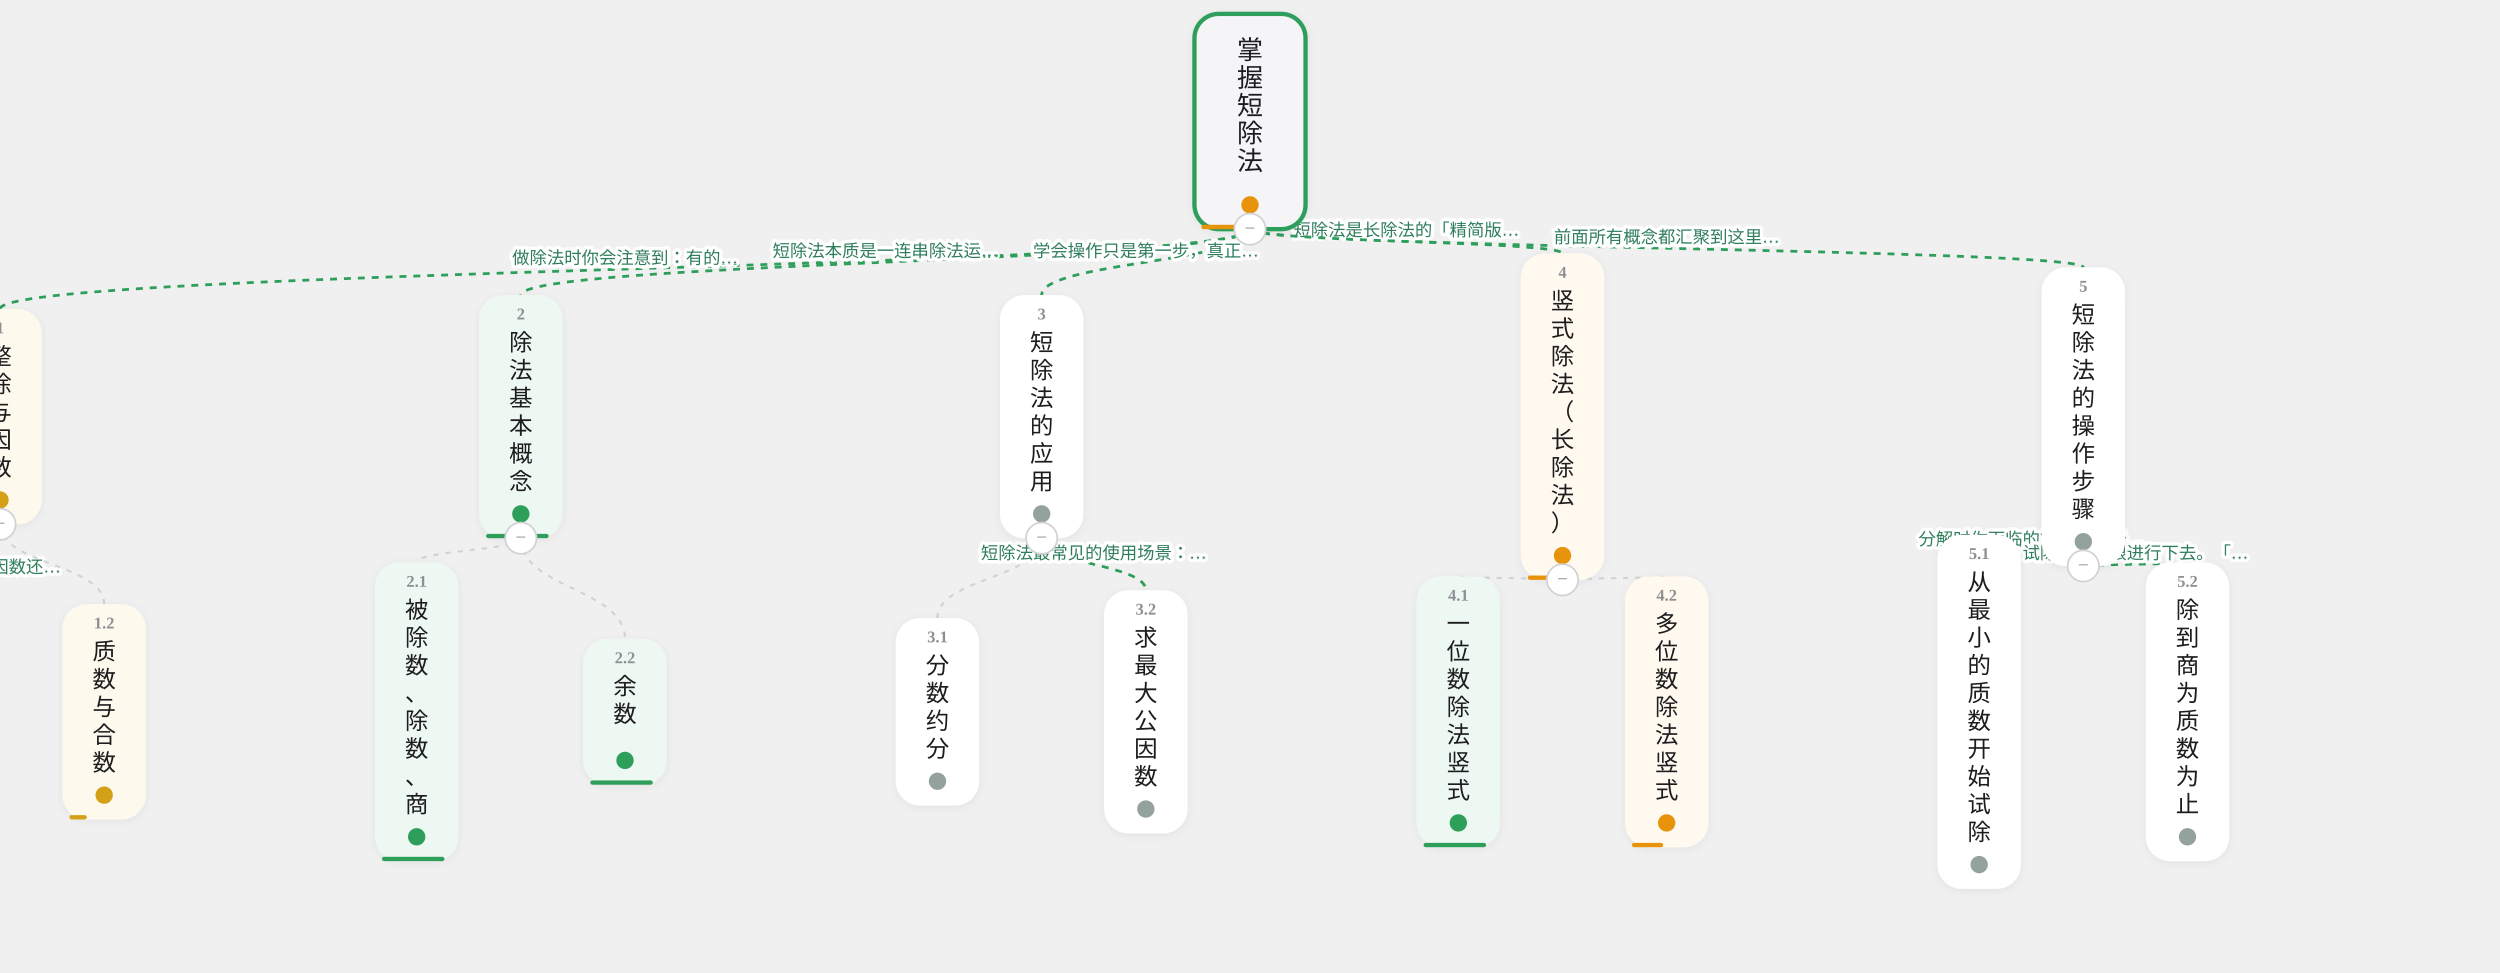
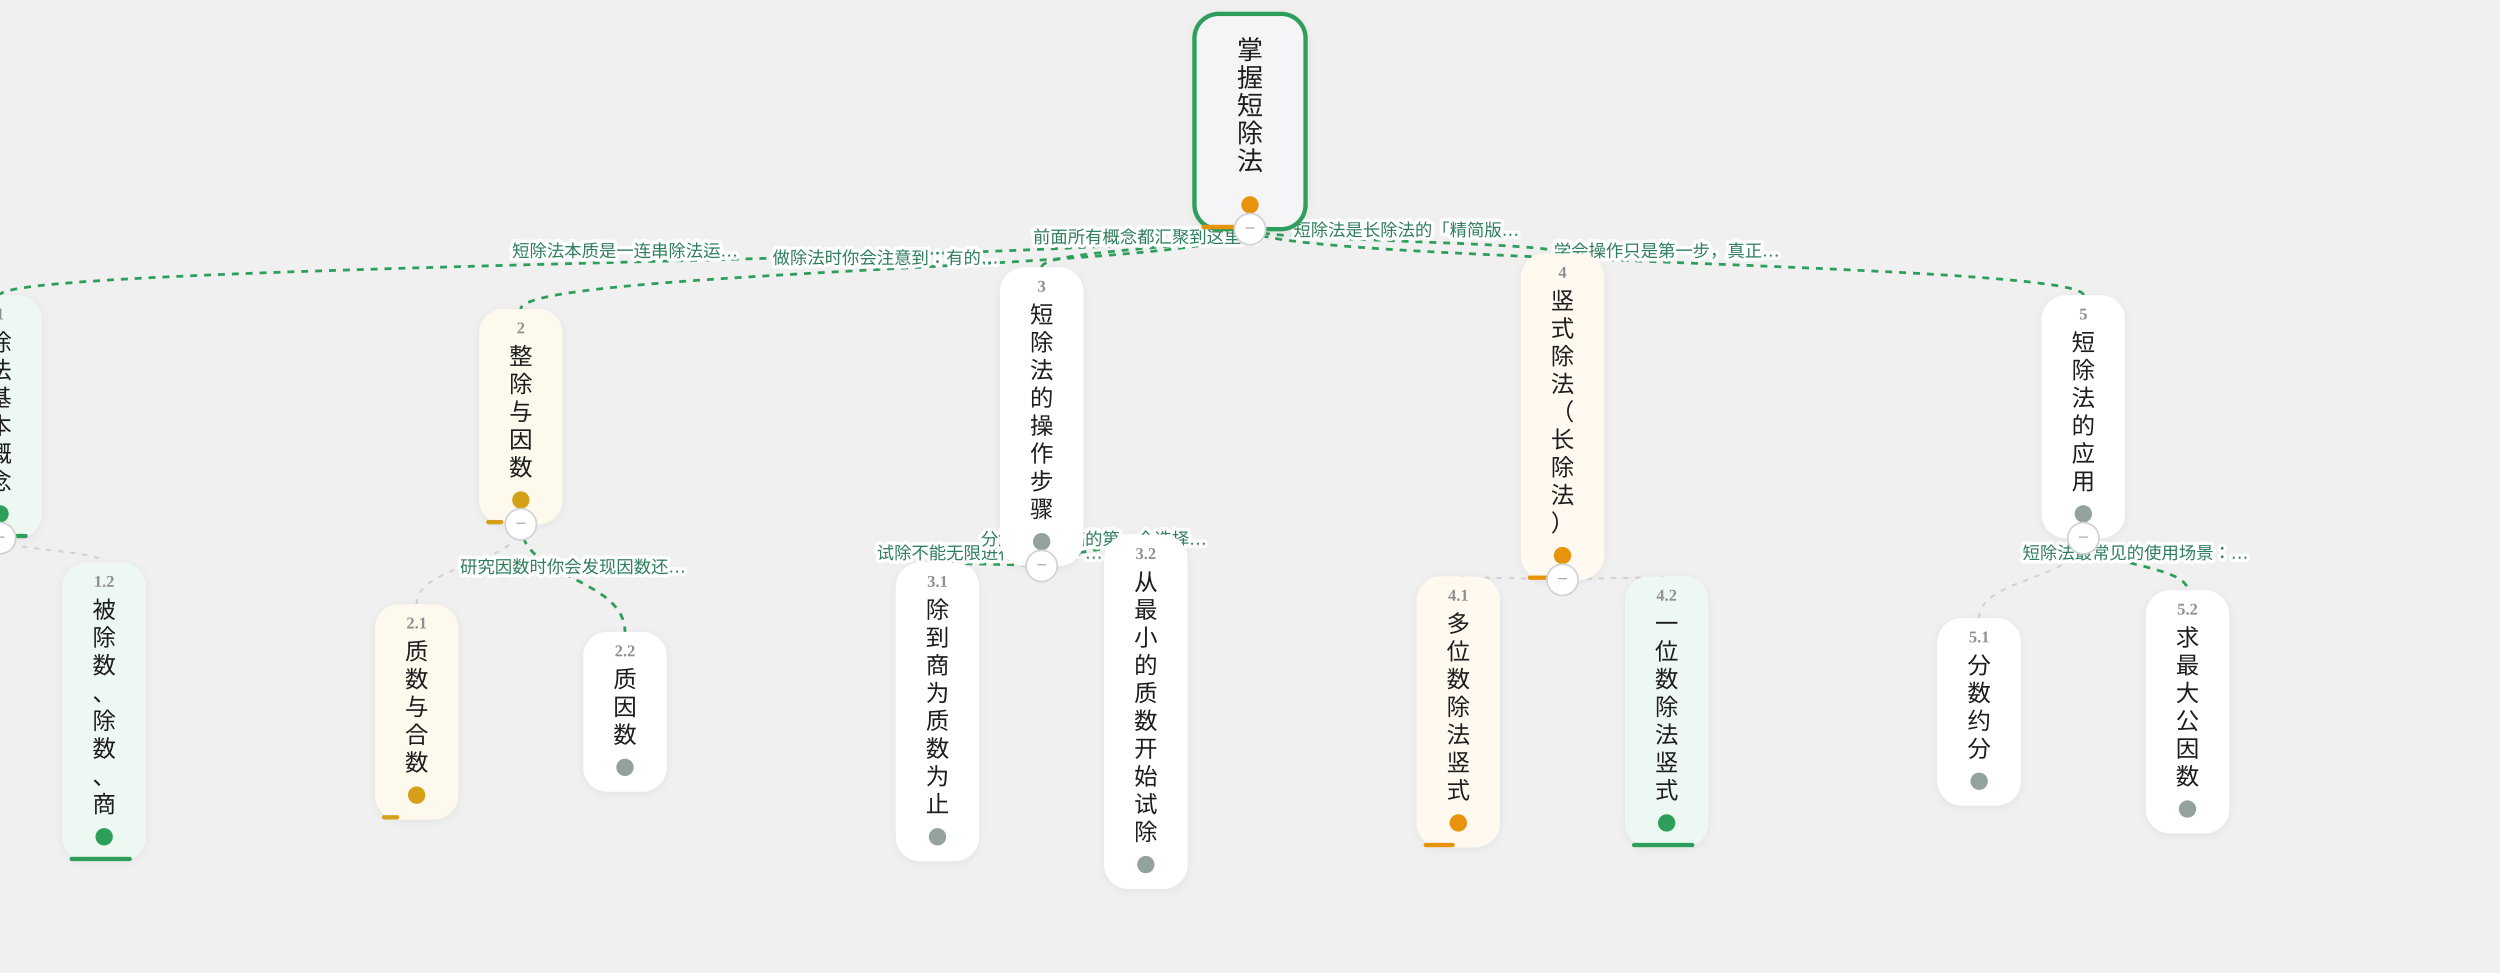
<svg xmlns="http://www.w3.org/2000/svg" id="s" viewBox="0 0 1440 560">
  <defs>
    <filter id="card-shadow" x="-40%" y="-40%" width="180%" height="180%">
      <feDropShadow dx="0" dy="1" stdDeviation="2.5" flood-color="#1e3c2d" flood-opacity="0.06" />
    </filter>
  </defs>
  <g class="zoom-group" transform="translate(840,70) scale(1)">
    <g class="content-group">
      <g class="links">
-         <path class="link lit" d="M-120,62C-120,85,-840,85,-840,108" fill="none" stroke="#2e9e5b" stroke-width="1.6" stroke-dasharray="4 4" />
-         <text class="edge-label" x="-480" y="82" text-anchor="middle" font-size="10" fill="#2e7d5b" paint-order="stroke" stroke="#ffffff" stroke-width="4" stroke-linejoin="round" style="cursor: pointer;">做除法时你会注意到：有的…</text>
-         <path class="link lit" d="M-120,62C-120,81,-540,81,-540,100" fill="none" stroke="#2e9e5b" stroke-width="1.6" stroke-dasharray="4 4" />
-         <text class="edge-label" x="-330" y="78" text-anchor="middle" font-size="10" fill="#2e7d5b" paint-order="stroke" stroke="#ffffff" stroke-width="4" stroke-linejoin="round" style="cursor: pointer;">短除法本质是一连串除法运…</text>
-         <path class="link lit" d="M-120,62C-120,81,-240,81,-240,100" fill="none" stroke="#2e9e5b" stroke-width="1.6" stroke-dasharray="4 4" />
-         <text class="edge-label" x="-180" y="78" text-anchor="middle" font-size="10" fill="#2e7d5b" paint-order="stroke" stroke="#ffffff" stroke-width="4" stroke-linejoin="round" style="cursor: pointer;">学会操作只是第一步，真正…</text>
+         <path class="link lit" d="M-120,62C-120,81,-840,81,-840,100" fill="none" stroke="#2e9e5b" stroke-width="1.6" stroke-dasharray="4 4" />
+         <text class="edge-label" x="-480" y="78" text-anchor="middle" font-size="10" fill="#2e7d5b" paint-order="stroke" stroke="#ffffff" stroke-width="4" stroke-linejoin="round" style="cursor: pointer;">短除法本质是一连串除法运…</text>
+         <path class="link lit" d="M-120,62C-120,85,-540,85,-540,108" fill="none" stroke="#2e9e5b" stroke-width="1.6" stroke-dasharray="4 4" />
+         <text class="edge-label" x="-330" y="82" text-anchor="middle" font-size="10" fill="#2e7d5b" paint-order="stroke" stroke="#ffffff" stroke-width="4" stroke-linejoin="round" style="cursor: pointer;">做除法时你会注意到：有的…</text>
+         <path class="link lit" d="M-120,62C-120,73,-240,73,-240,84" fill="none" stroke="#2e9e5b" stroke-width="1.6" stroke-dasharray="4 4" />
+         <text class="edge-label" x="-180" y="70" text-anchor="middle" font-size="10" fill="#2e7d5b" paint-order="stroke" stroke="#ffffff" stroke-width="4" stroke-linejoin="round" style="cursor: pointer;">前面所有概念都汇聚到这里…</text>
        <path class="link lit" d="M-120,62C-120,69,60,69,60,76" fill="none" stroke="#2e9e5b" stroke-width="1.6" stroke-dasharray="4 4" />
        <text class="edge-label" x="-30" y="66" text-anchor="middle" font-size="10" fill="#2e7d5b" paint-order="stroke" stroke="#ffffff" stroke-width="4" stroke-linejoin="round" style="cursor: pointer;">短除法是长除法的「精简版…</text>
-         <path class="link lit" d="M-120,62C-120,73,360,73,360,84" fill="none" stroke="#2e9e5b" stroke-width="1.6" stroke-dasharray="4 4" />
-         <text class="edge-label" x="120" y="70" text-anchor="middle" font-size="10" fill="#2e7d5b" paint-order="stroke" stroke="#ffffff" stroke-width="4" stroke-linejoin="round" style="cursor: pointer;">前面所有概念都汇聚到这里…</text>
-         <path class="link lit" d="M-840,232C-840,263,-900,263,-900,294" fill="none" stroke="#2e9e5b" stroke-width="1.6" stroke-dasharray="4 4" />
-         <text class="edge-label" x="-870" y="260" text-anchor="middle" font-size="10" fill="#2e7d5b" paint-order="stroke" stroke="#ffffff" stroke-width="4" stroke-linejoin="round" style="cursor: pointer;">研究因数时你会发现因数还…</text>
-         <path class="link" d="M-840,232C-840,255,-780,255,-780,278" fill="none" stroke="#d1d1d6" stroke-width="1.2" stroke-dasharray="3 4" />
-         <path class="link" d="M-540,240C-540,247,-600,247,-600,254" fill="none" stroke="#d1d1d6" stroke-width="1.2" stroke-dasharray="3 4" />
-         <path class="link" d="M-540,240C-540,269,-480,269,-480,298" fill="none" stroke="#d1d1d6" stroke-width="1.2" stroke-dasharray="3 4" />
-         <path class="link" d="M-240,240C-240,263,-300,263,-300,286" fill="none" stroke="#d1d1d6" stroke-width="1.2" stroke-dasharray="3 4" />
-         <path class="link lit" d="M-240,240C-240,255,-180,255,-180,270" fill="none" stroke="#2e9e5b" stroke-width="1.6" stroke-dasharray="4 4" />
-         <text class="edge-label" x="-210" y="252" text-anchor="middle" font-size="10" fill="#2e7d5b" paint-order="stroke" stroke="#ffffff" stroke-width="4" stroke-linejoin="round" style="cursor: pointer;">短除法最常见的使用场景：…</text>
+         <path class="link lit" d="M-120,62C-120,81,360,81,360,100" fill="none" stroke="#2e9e5b" stroke-width="1.6" stroke-dasharray="4 4" />
+         <text class="edge-label" x="120" y="78" text-anchor="middle" font-size="10" fill="#2e7d5b" paint-order="stroke" stroke="#ffffff" stroke-width="4" stroke-linejoin="round" style="cursor: pointer;">学会操作只是第一步，真正…</text>
+         <path class="link" d="M-840,240C-840,269,-900,269,-900,298" fill="none" stroke="#d1d1d6" stroke-width="1.2" stroke-dasharray="3 4" />
+         <path class="link" d="M-840,240C-840,247,-780,247,-780,254" fill="none" stroke="#d1d1d6" stroke-width="1.2" stroke-dasharray="3 4" />
+         <path class="link" d="M-540,232C-540,255,-600,255,-600,278" fill="none" stroke="#d1d1d6" stroke-width="1.2" stroke-dasharray="3 4" />
+         <path class="link lit" d="M-540,232C-540,263,-480,263,-480,294" fill="none" stroke="#2e9e5b" stroke-width="1.6" stroke-dasharray="4 4" />
+         <text class="edge-label" x="-510" y="260" text-anchor="middle" font-size="10" fill="#2e7d5b" paint-order="stroke" stroke="#ffffff" stroke-width="4" stroke-linejoin="round" style="cursor: pointer;">研究因数时你会发现因数还…</text>
+         <path class="link lit" d="M-240,256C-240,255,-300,255,-300,254" fill="none" stroke="#2e9e5b" stroke-width="1.6" stroke-dasharray="4 4" />
+         <text class="edge-label" x="-270" y="252" text-anchor="middle" font-size="10" fill="#2e7d5b" paint-order="stroke" stroke="#ffffff" stroke-width="4" stroke-linejoin="round" style="cursor: pointer;">试除不能无限进行下去。「…</text>
+         <path class="link lit" d="M-240,256C-240,247,-180,247,-180,238" fill="none" stroke="#2e9e5b" stroke-width="1.6" stroke-dasharray="4 4" />
+         <text class="edge-label" x="-210" y="244" text-anchor="middle" font-size="10" fill="#2e7d5b" paint-order="stroke" stroke="#ffffff" stroke-width="4" stroke-linejoin="round" style="cursor: pointer;">分解时你面临的第一个选择…</text>
        <path class="link" d="M60,264C60,263,0,263,0,262" fill="none" stroke="#d1d1d6" stroke-width="1.2" stroke-dasharray="3 4" />
        <path class="link" d="M60,264C60,263,120,263,120,262" fill="none" stroke="#d1d1d6" stroke-width="1.2" stroke-dasharray="3 4" />
-         <path class="link lit" d="M360,256C360,247,300,247,300,238" fill="none" stroke="#2e9e5b" stroke-width="1.6" stroke-dasharray="4 4" />
-         <text class="edge-label" x="330" y="244" text-anchor="middle" font-size="10" fill="#2e7d5b" paint-order="stroke" stroke="#ffffff" stroke-width="4" stroke-linejoin="round" style="cursor: pointer;">分解时你面临的第一个选择…</text>
-         <path class="link lit" d="M360,256C360,255,420,255,420,254" fill="none" stroke="#2e9e5b" stroke-width="1.6" stroke-dasharray="4 4" />
-         <text class="edge-label" x="390" y="252" text-anchor="middle" font-size="10" fill="#2e7d5b" paint-order="stroke" stroke="#ffffff" stroke-width="4" stroke-linejoin="round" style="cursor: pointer;">试除不能无限进行下去。「…</text>
+         <path class="link" d="M360,240C360,263,300,263,300,286" fill="none" stroke="#d1d1d6" stroke-width="1.2" stroke-dasharray="3 4" />
+         <path class="link lit" d="M360,240C360,255,420,255,420,270" fill="none" stroke="#2e9e5b" stroke-width="1.6" stroke-dasharray="4 4" />
+         <text class="edge-label" x="390" y="252" text-anchor="middle" font-size="10" fill="#2e7d5b" paint-order="stroke" stroke="#ffffff" stroke-width="4" stroke-linejoin="round" style="cursor: pointer;">短除法最常见的使用场景：…</text>
      </g>
      <g class="nodes">
        <g class="node" data-depth="0" transform="translate(-120,0)">
          <rect x="-32" y="-62" width="64" height="124" rx="14" fill="#f5f5f7" stroke="#2e9e5b" stroke-width="2.5" filter="url(#card-shadow)" style="cursor: pointer;" />
          <text x="0" y="-36" text-anchor="middle" font-size="15" font-weight="500" fill="#1d1d1f">掌</text>
          <text x="0" y="-20" text-anchor="middle" font-size="15" font-weight="500" fill="#1d1d1f">握</text>
          <text x="0" y="-4" text-anchor="middle" font-size="15" font-weight="500" fill="#1d1d1f">短</text>
          <text x="0" y="12" text-anchor="middle" font-size="15" font-weight="500" fill="#1d1d1f">除</text>
          <text x="0" y="28" text-anchor="middle" font-size="15" font-weight="500" fill="#1d1d1f">法</text>
          <circle class="state-dot" cx="0" cy="48" r="5" fill="#e8930c" />
          <rect class="mastery-bar" x="-28" y="59.5" width="25.2" height="2.5" rx="1.25" fill="#e8930c" />
          <circle class="collapse-toggle" cx="0" cy="62" r="9" fill="#ffffff" stroke="#d1d1d6" style="cursor: pointer;" />
          <text x="0" y="65" text-anchor="middle" font-size="11" fill="#8e8e93" style="cursor: pointer;">−</text>
        </g>
        <g class="node" data-depth="1" transform="translate(-840,170)">
-           <rect x="-24" y="-62" width="48" height="124" rx="14" fill="#fdf9ec" stroke="none" stroke-width="0" filter="url(#card-shadow)" style="cursor: pointer;" />
-           <text x="0" y="-48" text-anchor="middle" font-size="9.5" font-weight="600" fill="#8e8e93">1</text>
-           <text x="0" y="-30" text-anchor="middle" font-size="13.5" font-weight="500" fill="#1d1d1f">整</text>
-           <text x="0" y="-14" text-anchor="middle" font-size="13.5" font-weight="500" fill="#1d1d1f">除</text>
-           <text x="0" y="2" text-anchor="middle" font-size="13.5" font-weight="500" fill="#1d1d1f">与</text>
-           <text x="0" y="18" text-anchor="middle" font-size="13.5" font-weight="500" fill="#1d1d1f">因</text>
-           <text x="0" y="34" text-anchor="middle" font-size="13.5" font-weight="500" fill="#1d1d1f">数</text>
-           <circle class="state-dot" cx="0" cy="48" r="5" fill="#d4a017" />
-           <rect class="mastery-bar" x="-20" y="59.5" width="10" height="2.5" rx="1.25" fill="#d4a017" />
-           <circle class="collapse-toggle" cx="0" cy="62" r="9" fill="#ffffff" stroke="#d1d1d6" style="cursor: pointer;" />
-           <text x="0" y="65" text-anchor="middle" font-size="11" fill="#8e8e93" style="cursor: pointer;">−</text>
-         </g>
-         <g class="node" data-depth="1" transform="translate(-540,170)">
          <rect x="-24" y="-70" width="48" height="140" rx="14" fill="#eef8f2" stroke="none" stroke-width="0" filter="url(#card-shadow)" style="cursor: pointer;" />
-           <text x="0" y="-56" text-anchor="middle" font-size="9.5" font-weight="600" fill="#8e8e93">2</text>
+           <text x="0" y="-56" text-anchor="middle" font-size="9.5" font-weight="600" fill="#8e8e93">1</text>
          <text x="0" y="-38" text-anchor="middle" font-size="13.5" font-weight="500" fill="#1d1d1f">除</text>
          <text x="0" y="-22" text-anchor="middle" font-size="13.5" font-weight="500" fill="#1d1d1f">法</text>
          <text x="0" y="-6" text-anchor="middle" font-size="13.5" font-weight="500" fill="#1d1d1f">基</text>
          <text x="0" y="10" text-anchor="middle" font-size="13.5" font-weight="500" fill="#1d1d1f">本</text>
          <text x="0" y="26" text-anchor="middle" font-size="13.5" font-weight="500" fill="#1d1d1f">概</text>
          <text x="0" y="42" text-anchor="middle" font-size="13.5" font-weight="500" fill="#1d1d1f">念</text>
          <circle class="state-dot" cx="0" cy="56" r="5" fill="#2e9e5b" />
          <rect class="mastery-bar" x="-20" y="67.5" width="36" height="2.5" rx="1.25" fill="#2e9e5b" />
          <circle class="collapse-toggle" cx="0" cy="70" r="9" fill="#ffffff" stroke="#d1d1d6" style="cursor: pointer;" />
          <text x="0" y="73" text-anchor="middle" font-size="11" fill="#8e8e93" style="cursor: pointer;">−</text>
        </g>
+         <g class="node" data-depth="1" transform="translate(-540,170)">
+           <rect x="-24" y="-62" width="48" height="124" rx="14" fill="#fdf9ec" stroke="none" stroke-width="0" filter="url(#card-shadow)" style="cursor: pointer;" />
+           <text x="0" y="-48" text-anchor="middle" font-size="9.5" font-weight="600" fill="#8e8e93">2</text>
+           <text x="0" y="-30" text-anchor="middle" font-size="13.5" font-weight="500" fill="#1d1d1f">整</text>
+           <text x="0" y="-14" text-anchor="middle" font-size="13.5" font-weight="500" fill="#1d1d1f">除</text>
+           <text x="0" y="2" text-anchor="middle" font-size="13.5" font-weight="500" fill="#1d1d1f">与</text>
+           <text x="0" y="18" text-anchor="middle" font-size="13.5" font-weight="500" fill="#1d1d1f">因</text>
+           <text x="0" y="34" text-anchor="middle" font-size="13.5" font-weight="500" fill="#1d1d1f">数</text>
+           <circle class="state-dot" cx="0" cy="48" r="5" fill="#d4a017" />
+           <rect class="mastery-bar" x="-20" y="59.5" width="10" height="2.5" rx="1.25" fill="#d4a017" />
+           <circle class="collapse-toggle" cx="0" cy="62" r="9" fill="#ffffff" stroke="#d1d1d6" style="cursor: pointer;" />
+           <text x="0" y="65" text-anchor="middle" font-size="11" fill="#8e8e93" style="cursor: pointer;">−</text>
+         </g>
        <g class="node" data-depth="1" transform="translate(-240,170)">
-           <rect x="-24" y="-70" width="48" height="140" rx="14" fill="#ffffff" stroke="none" stroke-width="0" filter="url(#card-shadow)" style="cursor: pointer;" />
-           <text x="0" y="-56" text-anchor="middle" font-size="9.5" font-weight="600" fill="#8e8e93">3</text>
-           <text x="0" y="-38" text-anchor="middle" font-size="13.5" font-weight="500" fill="#1d1d1f">短</text>
-           <text x="0" y="-22" text-anchor="middle" font-size="13.5" font-weight="500" fill="#1d1d1f">除</text>
-           <text x="0" y="-6" text-anchor="middle" font-size="13.5" font-weight="500" fill="#1d1d1f">法</text>
-           <text x="0" y="10" text-anchor="middle" font-size="13.5" font-weight="500" fill="#1d1d1f">的</text>
-           <text x="0" y="26" text-anchor="middle" font-size="13.5" font-weight="500" fill="#1d1d1f">应</text>
-           <text x="0" y="42" text-anchor="middle" font-size="13.5" font-weight="500" fill="#1d1d1f">用</text>
-           <circle class="state-dot" cx="0" cy="56" r="5" fill="#93a29d" />
-           <rect class="mastery-bar" x="-20" y="67.5" width="0" height="2.5" rx="1.25" fill="#93a29d" />
-           <circle class="collapse-toggle" cx="0" cy="70" r="9" fill="#ffffff" stroke="#d1d1d6" style="cursor: pointer;" />
-           <text x="0" y="73" text-anchor="middle" font-size="11" fill="#8e8e93" style="cursor: pointer;">−</text>
+           <rect x="-24" y="-86" width="48" height="172" rx="14" fill="#ffffff" stroke="none" stroke-width="0" filter="url(#card-shadow)" style="cursor: pointer;" />
+           <text x="0" y="-72" text-anchor="middle" font-size="9.5" font-weight="600" fill="#8e8e93">3</text>
+           <text x="0" y="-54" text-anchor="middle" font-size="13.5" font-weight="500" fill="#1d1d1f">短</text>
+           <text x="0" y="-38" text-anchor="middle" font-size="13.5" font-weight="500" fill="#1d1d1f">除</text>
+           <text x="0" y="-22" text-anchor="middle" font-size="13.5" font-weight="500" fill="#1d1d1f">法</text>
+           <text x="0" y="-6" text-anchor="middle" font-size="13.5" font-weight="500" fill="#1d1d1f">的</text>
+           <text x="0" y="10" text-anchor="middle" font-size="13.5" font-weight="500" fill="#1d1d1f">操</text>
+           <text x="0" y="26" text-anchor="middle" font-size="13.5" font-weight="500" fill="#1d1d1f">作</text>
+           <text x="0" y="42" text-anchor="middle" font-size="13.5" font-weight="500" fill="#1d1d1f">步</text>
+           <text x="0" y="58" text-anchor="middle" font-size="13.5" font-weight="500" fill="#1d1d1f">骤</text>
+           <circle class="state-dot" cx="0" cy="72" r="5" fill="#93a29d" />
+           <rect class="mastery-bar" x="-20" y="83.5" width="0" height="2.5" rx="1.25" fill="#93a29d" />
+           <circle class="collapse-toggle" cx="0" cy="86" r="9" fill="#ffffff" stroke="#d1d1d6" style="cursor: pointer;" />
+           <text x="0" y="89" text-anchor="middle" font-size="11" fill="#8e8e93" style="cursor: pointer;">−</text>
        </g>
        <g class="node" data-depth="1" transform="translate(60,170)">
          <rect x="-24" y="-94" width="48" height="188" rx="14" fill="#fff9ef" stroke="none" stroke-width="0" filter="url(#card-shadow)" style="cursor: pointer;" />
          <text x="0" y="-80" text-anchor="middle" font-size="9.5" font-weight="600" fill="#8e8e93">4</text>
          <text x="0" y="-62" text-anchor="middle" font-size="13.5" font-weight="500" fill="#1d1d1f">竖</text>
          <text x="0" y="-46" text-anchor="middle" font-size="13.5" font-weight="500" fill="#1d1d1f">式</text>
          <text x="0" y="-30" text-anchor="middle" font-size="13.5" font-weight="500" fill="#1d1d1f">除</text>
          <text x="0" y="-14" text-anchor="middle" font-size="13.5" font-weight="500" fill="#1d1d1f">法</text>
          <text x="0" y="2" text-anchor="middle" font-size="13.5" font-weight="500" fill="#1d1d1f">（</text>
          <text x="0" y="18" text-anchor="middle" font-size="13.5" font-weight="500" fill="#1d1d1f">长</text>
          <text x="0" y="34" text-anchor="middle" font-size="13.5" font-weight="500" fill="#1d1d1f">除</text>
          <text x="0" y="50" text-anchor="middle" font-size="13.5" font-weight="500" fill="#1d1d1f">法</text>
          <text x="0" y="66" text-anchor="middle" font-size="13.5" font-weight="500" fill="#1d1d1f">）</text>
          <circle class="state-dot" cx="0" cy="80" r="5" fill="#e8930c" />
          <rect class="mastery-bar" x="-20" y="91.5" width="18" height="2.5" rx="1.25" fill="#e8930c" />
          <circle class="collapse-toggle" cx="0" cy="94" r="9" fill="#ffffff" stroke="#d1d1d6" style="cursor: pointer;" />
          <text x="0" y="97" text-anchor="middle" font-size="11" fill="#8e8e93" style="cursor: pointer;">−</text>
        </g>
        <g class="node" data-depth="1" transform="translate(360,170)">
-           <rect x="-24" y="-86" width="48" height="172" rx="14" fill="#ffffff" stroke="none" stroke-width="0" filter="url(#card-shadow)" style="cursor: pointer;" />
-           <text x="0" y="-72" text-anchor="middle" font-size="9.5" font-weight="600" fill="#8e8e93">5</text>
-           <text x="0" y="-54" text-anchor="middle" font-size="13.5" font-weight="500" fill="#1d1d1f">短</text>
-           <text x="0" y="-38" text-anchor="middle" font-size="13.5" font-weight="500" fill="#1d1d1f">除</text>
-           <text x="0" y="-22" text-anchor="middle" font-size="13.5" font-weight="500" fill="#1d1d1f">法</text>
-           <text x="0" y="-6" text-anchor="middle" font-size="13.5" font-weight="500" fill="#1d1d1f">的</text>
-           <text x="0" y="10" text-anchor="middle" font-size="13.5" font-weight="500" fill="#1d1d1f">操</text>
-           <text x="0" y="26" text-anchor="middle" font-size="13.5" font-weight="500" fill="#1d1d1f">作</text>
-           <text x="0" y="42" text-anchor="middle" font-size="13.5" font-weight="500" fill="#1d1d1f">步</text>
-           <text x="0" y="58" text-anchor="middle" font-size="13.5" font-weight="500" fill="#1d1d1f">骤</text>
-           <circle class="state-dot" cx="0" cy="72" r="5" fill="#93a29d" />
-           <rect class="mastery-bar" x="-20" y="83.5" width="0" height="2.5" rx="1.25" fill="#93a29d" />
-           <circle class="collapse-toggle" cx="0" cy="86" r="9" fill="#ffffff" stroke="#d1d1d6" style="cursor: pointer;" />
-           <text x="0" y="89" text-anchor="middle" font-size="11" fill="#8e8e93" style="cursor: pointer;">−</text>
+           <rect x="-24" y="-70" width="48" height="140" rx="14" fill="#ffffff" stroke="none" stroke-width="0" filter="url(#card-shadow)" style="cursor: pointer;" />
+           <text x="0" y="-56" text-anchor="middle" font-size="9.5" font-weight="600" fill="#8e8e93">5</text>
+           <text x="0" y="-38" text-anchor="middle" font-size="13.5" font-weight="500" fill="#1d1d1f">短</text>
+           <text x="0" y="-22" text-anchor="middle" font-size="13.5" font-weight="500" fill="#1d1d1f">除</text>
+           <text x="0" y="-6" text-anchor="middle" font-size="13.5" font-weight="500" fill="#1d1d1f">法</text>
+           <text x="0" y="10" text-anchor="middle" font-size="13.5" font-weight="500" fill="#1d1d1f">的</text>
+           <text x="0" y="26" text-anchor="middle" font-size="13.5" font-weight="500" fill="#1d1d1f">应</text>
+           <text x="0" y="42" text-anchor="middle" font-size="13.5" font-weight="500" fill="#1d1d1f">用</text>
+           <circle class="state-dot" cx="0" cy="56" r="5" fill="#93a29d" />
+           <rect class="mastery-bar" x="-20" y="67.5" width="0" height="2.5" rx="1.25" fill="#93a29d" />
+           <circle class="collapse-toggle" cx="0" cy="70" r="9" fill="#ffffff" stroke="#d1d1d6" style="cursor: pointer;" />
+           <text x="0" y="73" text-anchor="middle" font-size="11" fill="#8e8e93" style="cursor: pointer;">−</text>
        </g>
        <g class="node" data-depth="2" transform="translate(-900,340)">
-           <rect x="-24" y="-46" width="48" height="92" rx="14" fill="#ffffff" stroke="none" stroke-width="0" filter="url(#card-shadow)" style="cursor: pointer;" />
-           <text x="0" y="-32" text-anchor="middle" font-size="9.5" font-weight="600" fill="#8e8e93">1.1</text>
-           <text x="0" y="-14" text-anchor="middle" font-size="13.5" font-weight="500" fill="#1d1d1f">质</text>
-           <text x="0" y="2" text-anchor="middle" font-size="13.5" font-weight="500" fill="#1d1d1f">因</text>
-           <text x="0" y="18" text-anchor="middle" font-size="13.5" font-weight="500" fill="#1d1d1f">数</text>
-           <circle class="state-dot" cx="0" cy="32" r="5" fill="#93a29d" />
-           <rect class="mastery-bar" x="-20" y="43.5" width="0" height="2.5" rx="1.25" fill="#93a29d" />
+           <rect x="-24" y="-42" width="48" height="84" rx="14" fill="#eef8f2" stroke="none" stroke-width="0" filter="url(#card-shadow)" style="cursor: pointer;" />
+           <text x="0" y="-28" text-anchor="middle" font-size="9.5" font-weight="600" fill="#8e8e93">1.1</text>
+           <text x="0" y="-10" text-anchor="middle" font-size="13.5" font-weight="500" fill="#1d1d1f">余</text>
+           <text x="0" y="6" text-anchor="middle" font-size="13.5" font-weight="500" fill="#1d1d1f">数</text>
+           <circle class="state-dot" cx="0" cy="28" r="5" fill="#2e9e5b" />
+           <rect class="mastery-bar" x="-20" y="39.5" width="36" height="2.5" rx="1.25" fill="#2e9e5b" />
        </g>
        <g class="node" data-depth="2" transform="translate(-780,340)">
-           <rect x="-24" y="-62" width="48" height="124" rx="14" fill="#fdf9ec" stroke="none" stroke-width="0" filter="url(#card-shadow)" style="cursor: pointer;" />
-           <text x="0" y="-48" text-anchor="middle" font-size="9.5" font-weight="600" fill="#8e8e93">1.2</text>
-           <text x="0" y="-30" text-anchor="middle" font-size="13.5" font-weight="500" fill="#1d1d1f">质</text>
-           <text x="0" y="-14" text-anchor="middle" font-size="13.5" font-weight="500" fill="#1d1d1f">数</text>
-           <text x="0" y="2" text-anchor="middle" font-size="13.5" font-weight="500" fill="#1d1d1f">与</text>
-           <text x="0" y="18" text-anchor="middle" font-size="13.5" font-weight="500" fill="#1d1d1f">合</text>
-           <text x="0" y="34" text-anchor="middle" font-size="13.5" font-weight="500" fill="#1d1d1f">数</text>
-           <circle class="state-dot" cx="0" cy="48" r="5" fill="#d4a017" />
-           <rect class="mastery-bar" x="-20" y="59.5" width="10" height="2.5" rx="1.25" fill="#d4a017" />
-         </g>
-         <g class="node" data-depth="2" transform="translate(-600,340)">
          <rect x="-24" y="-86" width="48" height="172" rx="14" fill="#eef8f2" stroke="none" stroke-width="0" filter="url(#card-shadow)" style="cursor: pointer;" />
-           <text x="0" y="-72" text-anchor="middle" font-size="9.5" font-weight="600" fill="#8e8e93">2.1</text>
+           <text x="0" y="-72" text-anchor="middle" font-size="9.5" font-weight="600" fill="#8e8e93">1.2</text>
          <text x="0" y="-54" text-anchor="middle" font-size="13.5" font-weight="500" fill="#1d1d1f">被</text>
          <text x="0" y="-38" text-anchor="middle" font-size="13.5" font-weight="500" fill="#1d1d1f">除</text>
          <text x="0" y="-22" text-anchor="middle" font-size="13.5" font-weight="500" fill="#1d1d1f">数</text>
          <text x="0" y="-6" text-anchor="middle" font-size="13.5" font-weight="500" fill="#1d1d1f">、</text>
          <text x="0" y="10" text-anchor="middle" font-size="13.5" font-weight="500" fill="#1d1d1f">除</text>
          <text x="0" y="26" text-anchor="middle" font-size="13.5" font-weight="500" fill="#1d1d1f">数</text>
          <text x="0" y="42" text-anchor="middle" font-size="13.5" font-weight="500" fill="#1d1d1f">、</text>
          <text x="0" y="58" text-anchor="middle" font-size="13.5" font-weight="500" fill="#1d1d1f">商</text>
          <circle class="state-dot" cx="0" cy="72" r="5" fill="#2e9e5b" />
          <rect class="mastery-bar" x="-20" y="83.5" width="36" height="2.5" rx="1.25" fill="#2e9e5b" />
        </g>
+         <g class="node" data-depth="2" transform="translate(-600,340)">
+           <rect x="-24" y="-62" width="48" height="124" rx="14" fill="#fdf9ec" stroke="none" stroke-width="0" filter="url(#card-shadow)" style="cursor: pointer;" />
+           <text x="0" y="-48" text-anchor="middle" font-size="9.5" font-weight="600" fill="#8e8e93">2.1</text>
+           <text x="0" y="-30" text-anchor="middle" font-size="13.5" font-weight="500" fill="#1d1d1f">质</text>
+           <text x="0" y="-14" text-anchor="middle" font-size="13.5" font-weight="500" fill="#1d1d1f">数</text>
+           <text x="0" y="2" text-anchor="middle" font-size="13.5" font-weight="500" fill="#1d1d1f">与</text>
+           <text x="0" y="18" text-anchor="middle" font-size="13.5" font-weight="500" fill="#1d1d1f">合</text>
+           <text x="0" y="34" text-anchor="middle" font-size="13.5" font-weight="500" fill="#1d1d1f">数</text>
+           <circle class="state-dot" cx="0" cy="48" r="5" fill="#d4a017" />
+           <rect class="mastery-bar" x="-20" y="59.5" width="10" height="2.5" rx="1.25" fill="#d4a017" />
+         </g>
        <g class="node" data-depth="2" transform="translate(-480,340)">
-           <rect x="-24" y="-42" width="48" height="84" rx="14" fill="#eef8f2" stroke="none" stroke-width="0" filter="url(#card-shadow)" style="cursor: pointer;" />
-           <text x="0" y="-28" text-anchor="middle" font-size="9.5" font-weight="600" fill="#8e8e93">2.2</text>
-           <text x="0" y="-10" text-anchor="middle" font-size="13.5" font-weight="500" fill="#1d1d1f">余</text>
-           <text x="0" y="6" text-anchor="middle" font-size="13.5" font-weight="500" fill="#1d1d1f">数</text>
-           <circle class="state-dot" cx="0" cy="28" r="5" fill="#2e9e5b" />
-           <rect class="mastery-bar" x="-20" y="39.5" width="36" height="2.5" rx="1.25" fill="#2e9e5b" />
+           <rect x="-24" y="-46" width="48" height="92" rx="14" fill="#ffffff" stroke="none" stroke-width="0" filter="url(#card-shadow)" style="cursor: pointer;" />
+           <text x="0" y="-32" text-anchor="middle" font-size="9.5" font-weight="600" fill="#8e8e93">2.2</text>
+           <text x="0" y="-14" text-anchor="middle" font-size="13.5" font-weight="500" fill="#1d1d1f">质</text>
+           <text x="0" y="2" text-anchor="middle" font-size="13.5" font-weight="500" fill="#1d1d1f">因</text>
+           <text x="0" y="18" text-anchor="middle" font-size="13.5" font-weight="500" fill="#1d1d1f">数</text>
+           <circle class="state-dot" cx="0" cy="32" r="5" fill="#93a29d" />
+           <rect class="mastery-bar" x="-20" y="43.5" width="0" height="2.5" rx="1.25" fill="#93a29d" />
        </g>
        <g class="node" data-depth="2" transform="translate(-300,340)">
-           <rect x="-24" y="-54" width="48" height="108" rx="14" fill="#ffffff" stroke="none" stroke-width="0" filter="url(#card-shadow)" style="cursor: pointer;" />
-           <text x="0" y="-40" text-anchor="middle" font-size="9.5" font-weight="600" fill="#8e8e93">3.1</text>
-           <text x="0" y="-22" text-anchor="middle" font-size="13.5" font-weight="500" fill="#1d1d1f">分</text>
-           <text x="0" y="-6" text-anchor="middle" font-size="13.5" font-weight="500" fill="#1d1d1f">数</text>
-           <text x="0" y="10" text-anchor="middle" font-size="13.5" font-weight="500" fill="#1d1d1f">约</text>
-           <text x="0" y="26" text-anchor="middle" font-size="13.5" font-weight="500" fill="#1d1d1f">分</text>
-           <circle class="state-dot" cx="0" cy="40" r="5" fill="#93a29d" />
-           <rect class="mastery-bar" x="-20" y="51.5" width="0" height="2.5" rx="1.25" fill="#93a29d" />
+           <rect x="-24" y="-86" width="48" height="172" rx="14" fill="#ffffff" stroke="none" stroke-width="0" filter="url(#card-shadow)" style="cursor: pointer;" />
+           <text x="0" y="-72" text-anchor="middle" font-size="9.5" font-weight="600" fill="#8e8e93">3.1</text>
+           <text x="0" y="-54" text-anchor="middle" font-size="13.5" font-weight="500" fill="#1d1d1f">除</text>
+           <text x="0" y="-38" text-anchor="middle" font-size="13.5" font-weight="500" fill="#1d1d1f">到</text>
+           <text x="0" y="-22" text-anchor="middle" font-size="13.5" font-weight="500" fill="#1d1d1f">商</text>
+           <text x="0" y="-6" text-anchor="middle" font-size="13.5" font-weight="500" fill="#1d1d1f">为</text>
+           <text x="0" y="10" text-anchor="middle" font-size="13.5" font-weight="500" fill="#1d1d1f">质</text>
+           <text x="0" y="26" text-anchor="middle" font-size="13.5" font-weight="500" fill="#1d1d1f">数</text>
+           <text x="0" y="42" text-anchor="middle" font-size="13.5" font-weight="500" fill="#1d1d1f">为</text>
+           <text x="0" y="58" text-anchor="middle" font-size="13.5" font-weight="500" fill="#1d1d1f">止</text>
+           <circle class="state-dot" cx="0" cy="72" r="5" fill="#93a29d" />
+           <rect class="mastery-bar" x="-20" y="83.5" width="0" height="2.5" rx="1.25" fill="#93a29d" />
        </g>
        <g class="node" data-depth="2" transform="translate(-180,340)">
-           <rect x="-24" y="-70" width="48" height="140" rx="14" fill="#ffffff" stroke="none" stroke-width="0" filter="url(#card-shadow)" style="cursor: pointer;" />
-           <text x="0" y="-56" text-anchor="middle" font-size="9.5" font-weight="600" fill="#8e8e93">3.2</text>
-           <text x="0" y="-38" text-anchor="middle" font-size="13.5" font-weight="500" fill="#1d1d1f">求</text>
-           <text x="0" y="-22" text-anchor="middle" font-size="13.5" font-weight="500" fill="#1d1d1f">最</text>
-           <text x="0" y="-6" text-anchor="middle" font-size="13.5" font-weight="500" fill="#1d1d1f">大</text>
-           <text x="0" y="10" text-anchor="middle" font-size="13.5" font-weight="500" fill="#1d1d1f">公</text>
-           <text x="0" y="26" text-anchor="middle" font-size="13.5" font-weight="500" fill="#1d1d1f">因</text>
-           <text x="0" y="42" text-anchor="middle" font-size="13.5" font-weight="500" fill="#1d1d1f">数</text>
-           <circle class="state-dot" cx="0" cy="56" r="5" fill="#93a29d" />
-           <rect class="mastery-bar" x="-20" y="67.5" width="0" height="2.5" rx="1.25" fill="#93a29d" />
-         </g>
-         <g class="node" data-depth="2" transform="translate(0,340)">
-           <rect x="-24" y="-78" width="48" height="156" rx="14" fill="#eef8f2" stroke="none" stroke-width="0" filter="url(#card-shadow)" style="cursor: pointer;" />
-           <text x="0" y="-64" text-anchor="middle" font-size="9.5" font-weight="600" fill="#8e8e93">4.1</text>
-           <text x="0" y="-46" text-anchor="middle" font-size="13.5" font-weight="500" fill="#1d1d1f">一</text>
-           <text x="0" y="-30" text-anchor="middle" font-size="13.5" font-weight="500" fill="#1d1d1f">位</text>
-           <text x="0" y="-14" text-anchor="middle" font-size="13.5" font-weight="500" fill="#1d1d1f">数</text>
-           <text x="0" y="2" text-anchor="middle" font-size="13.5" font-weight="500" fill="#1d1d1f">除</text>
-           <text x="0" y="18" text-anchor="middle" font-size="13.5" font-weight="500" fill="#1d1d1f">法</text>
-           <text x="0" y="34" text-anchor="middle" font-size="13.5" font-weight="500" fill="#1d1d1f">竖</text>
-           <text x="0" y="50" text-anchor="middle" font-size="13.5" font-weight="500" fill="#1d1d1f">式</text>
-           <circle class="state-dot" cx="0" cy="64" r="5" fill="#2e9e5b" />
-           <rect class="mastery-bar" x="-20" y="75.5" width="36" height="2.5" rx="1.25" fill="#2e9e5b" />
-         </g>
-         <g class="node" data-depth="2" transform="translate(120,340)">
-           <rect x="-24" y="-78" width="48" height="156" rx="14" fill="#fff9ef" stroke="none" stroke-width="0" filter="url(#card-shadow)" style="cursor: pointer;" />
-           <text x="0" y="-64" text-anchor="middle" font-size="9.5" font-weight="600" fill="#8e8e93">4.2</text>
-           <text x="0" y="-46" text-anchor="middle" font-size="13.5" font-weight="500" fill="#1d1d1f">多</text>
-           <text x="0" y="-30" text-anchor="middle" font-size="13.5" font-weight="500" fill="#1d1d1f">位</text>
-           <text x="0" y="-14" text-anchor="middle" font-size="13.5" font-weight="500" fill="#1d1d1f">数</text>
-           <text x="0" y="2" text-anchor="middle" font-size="13.5" font-weight="500" fill="#1d1d1f">除</text>
-           <text x="0" y="18" text-anchor="middle" font-size="13.5" font-weight="500" fill="#1d1d1f">法</text>
-           <text x="0" y="34" text-anchor="middle" font-size="13.5" font-weight="500" fill="#1d1d1f">竖</text>
-           <text x="0" y="50" text-anchor="middle" font-size="13.5" font-weight="500" fill="#1d1d1f">式</text>
-           <circle class="state-dot" cx="0" cy="64" r="5" fill="#e8930c" />
-           <rect class="mastery-bar" x="-20" y="75.5" width="18" height="2.5" rx="1.25" fill="#e8930c" />
-         </g>
-         <g class="node" data-depth="2" transform="translate(300,340)">
          <rect x="-24" y="-102" width="48" height="204" rx="14" fill="#ffffff" stroke="none" stroke-width="0" filter="url(#card-shadow)" style="cursor: pointer;" />
-           <text x="0" y="-88" text-anchor="middle" font-size="9.5" font-weight="600" fill="#8e8e93">5.1</text>
+           <text x="0" y="-88" text-anchor="middle" font-size="9.5" font-weight="600" fill="#8e8e93">3.2</text>
          <text x="0" y="-70" text-anchor="middle" font-size="13.5" font-weight="500" fill="#1d1d1f">从</text>
          <text x="0" y="-54" text-anchor="middle" font-size="13.5" font-weight="500" fill="#1d1d1f">最</text>
          <text x="0" y="-38" text-anchor="middle" font-size="13.5" font-weight="500" fill="#1d1d1f">小</text>
          <text x="0" y="-22" text-anchor="middle" font-size="13.5" font-weight="500" fill="#1d1d1f">的</text>
          <text x="0" y="-6" text-anchor="middle" font-size="13.5" font-weight="500" fill="#1d1d1f">质</text>
          <text x="0" y="10" text-anchor="middle" font-size="13.5" font-weight="500" fill="#1d1d1f">数</text>
          <text x="0" y="26" text-anchor="middle" font-size="13.5" font-weight="500" fill="#1d1d1f">开</text>
          <text x="0" y="42" text-anchor="middle" font-size="13.5" font-weight="500" fill="#1d1d1f">始</text>
          <text x="0" y="58" text-anchor="middle" font-size="13.5" font-weight="500" fill="#1d1d1f">试</text>
          <text x="0" y="74" text-anchor="middle" font-size="13.5" font-weight="500" fill="#1d1d1f">除</text>
          <circle class="state-dot" cx="0" cy="88" r="5" fill="#93a29d" />
          <rect class="mastery-bar" x="-20" y="99.5" width="0" height="2.5" rx="1.25" fill="#93a29d" />
        </g>
+         <g class="node" data-depth="2" transform="translate(0,340)">
+           <rect x="-24" y="-78" width="48" height="156" rx="14" fill="#fff9ef" stroke="none" stroke-width="0" filter="url(#card-shadow)" style="cursor: pointer;" />
+           <text x="0" y="-64" text-anchor="middle" font-size="9.5" font-weight="600" fill="#8e8e93">4.1</text>
+           <text x="0" y="-46" text-anchor="middle" font-size="13.5" font-weight="500" fill="#1d1d1f">多</text>
+           <text x="0" y="-30" text-anchor="middle" font-size="13.5" font-weight="500" fill="#1d1d1f">位</text>
+           <text x="0" y="-14" text-anchor="middle" font-size="13.5" font-weight="500" fill="#1d1d1f">数</text>
+           <text x="0" y="2" text-anchor="middle" font-size="13.5" font-weight="500" fill="#1d1d1f">除</text>
+           <text x="0" y="18" text-anchor="middle" font-size="13.5" font-weight="500" fill="#1d1d1f">法</text>
+           <text x="0" y="34" text-anchor="middle" font-size="13.5" font-weight="500" fill="#1d1d1f">竖</text>
+           <text x="0" y="50" text-anchor="middle" font-size="13.5" font-weight="500" fill="#1d1d1f">式</text>
+           <circle class="state-dot" cx="0" cy="64" r="5" fill="#e8930c" />
+           <rect class="mastery-bar" x="-20" y="75.5" width="18" height="2.5" rx="1.25" fill="#e8930c" />
+         </g>
+         <g class="node" data-depth="2" transform="translate(120,340)">
+           <rect x="-24" y="-78" width="48" height="156" rx="14" fill="#eef8f2" stroke="none" stroke-width="0" filter="url(#card-shadow)" style="cursor: pointer;" />
+           <text x="0" y="-64" text-anchor="middle" font-size="9.5" font-weight="600" fill="#8e8e93">4.2</text>
+           <text x="0" y="-46" text-anchor="middle" font-size="13.5" font-weight="500" fill="#1d1d1f">一</text>
+           <text x="0" y="-30" text-anchor="middle" font-size="13.5" font-weight="500" fill="#1d1d1f">位</text>
+           <text x="0" y="-14" text-anchor="middle" font-size="13.5" font-weight="500" fill="#1d1d1f">数</text>
+           <text x="0" y="2" text-anchor="middle" font-size="13.5" font-weight="500" fill="#1d1d1f">除</text>
+           <text x="0" y="18" text-anchor="middle" font-size="13.5" font-weight="500" fill="#1d1d1f">法</text>
+           <text x="0" y="34" text-anchor="middle" font-size="13.5" font-weight="500" fill="#1d1d1f">竖</text>
+           <text x="0" y="50" text-anchor="middle" font-size="13.5" font-weight="500" fill="#1d1d1f">式</text>
+           <circle class="state-dot" cx="0" cy="64" r="5" fill="#2e9e5b" />
+           <rect class="mastery-bar" x="-20" y="75.5" width="36" height="2.5" rx="1.25" fill="#2e9e5b" />
+         </g>
+         <g class="node" data-depth="2" transform="translate(300,340)">
+           <rect x="-24" y="-54" width="48" height="108" rx="14" fill="#ffffff" stroke="none" stroke-width="0" filter="url(#card-shadow)" style="cursor: pointer;" />
+           <text x="0" y="-40" text-anchor="middle" font-size="9.5" font-weight="600" fill="#8e8e93">5.1</text>
+           <text x="0" y="-22" text-anchor="middle" font-size="13.5" font-weight="500" fill="#1d1d1f">分</text>
+           <text x="0" y="-6" text-anchor="middle" font-size="13.5" font-weight="500" fill="#1d1d1f">数</text>
+           <text x="0" y="10" text-anchor="middle" font-size="13.5" font-weight="500" fill="#1d1d1f">约</text>
+           <text x="0" y="26" text-anchor="middle" font-size="13.5" font-weight="500" fill="#1d1d1f">分</text>
+           <circle class="state-dot" cx="0" cy="40" r="5" fill="#93a29d" />
+           <rect class="mastery-bar" x="-20" y="51.5" width="0" height="2.5" rx="1.25" fill="#93a29d" />
+         </g>
        <g class="node" data-depth="2" transform="translate(420,340)">
-           <rect x="-24" y="-86" width="48" height="172" rx="14" fill="#ffffff" stroke="none" stroke-width="0" filter="url(#card-shadow)" style="cursor: pointer;" />
-           <text x="0" y="-72" text-anchor="middle" font-size="9.5" font-weight="600" fill="#8e8e93">5.2</text>
-           <text x="0" y="-54" text-anchor="middle" font-size="13.5" font-weight="500" fill="#1d1d1f">除</text>
-           <text x="0" y="-38" text-anchor="middle" font-size="13.5" font-weight="500" fill="#1d1d1f">到</text>
-           <text x="0" y="-22" text-anchor="middle" font-size="13.5" font-weight="500" fill="#1d1d1f">商</text>
-           <text x="0" y="-6" text-anchor="middle" font-size="13.5" font-weight="500" fill="#1d1d1f">为</text>
-           <text x="0" y="10" text-anchor="middle" font-size="13.5" font-weight="500" fill="#1d1d1f">质</text>
-           <text x="0" y="26" text-anchor="middle" font-size="13.5" font-weight="500" fill="#1d1d1f">数</text>
-           <text x="0" y="42" text-anchor="middle" font-size="13.5" font-weight="500" fill="#1d1d1f">为</text>
-           <text x="0" y="58" text-anchor="middle" font-size="13.5" font-weight="500" fill="#1d1d1f">止</text>
-           <circle class="state-dot" cx="0" cy="72" r="5" fill="#93a29d" />
-           <rect class="mastery-bar" x="-20" y="83.5" width="0" height="2.5" rx="1.25" fill="#93a29d" />
+           <rect x="-24" y="-70" width="48" height="140" rx="14" fill="#ffffff" stroke="none" stroke-width="0" filter="url(#card-shadow)" style="cursor: pointer;" />
+           <text x="0" y="-56" text-anchor="middle" font-size="9.5" font-weight="600" fill="#8e8e93">5.2</text>
+           <text x="0" y="-38" text-anchor="middle" font-size="13.5" font-weight="500" fill="#1d1d1f">求</text>
+           <text x="0" y="-22" text-anchor="middle" font-size="13.5" font-weight="500" fill="#1d1d1f">最</text>
+           <text x="0" y="-6" text-anchor="middle" font-size="13.5" font-weight="500" fill="#1d1d1f">大</text>
+           <text x="0" y="10" text-anchor="middle" font-size="13.5" font-weight="500" fill="#1d1d1f">公</text>
+           <text x="0" y="26" text-anchor="middle" font-size="13.5" font-weight="500" fill="#1d1d1f">因</text>
+           <text x="0" y="42" text-anchor="middle" font-size="13.5" font-weight="500" fill="#1d1d1f">数</text>
+           <circle class="state-dot" cx="0" cy="56" r="5" fill="#93a29d" />
+           <rect class="mastery-bar" x="-20" y="67.5" width="0" height="2.5" rx="1.25" fill="#93a29d" />
        </g>
      </g>
    </g>
  </g>
</svg>
